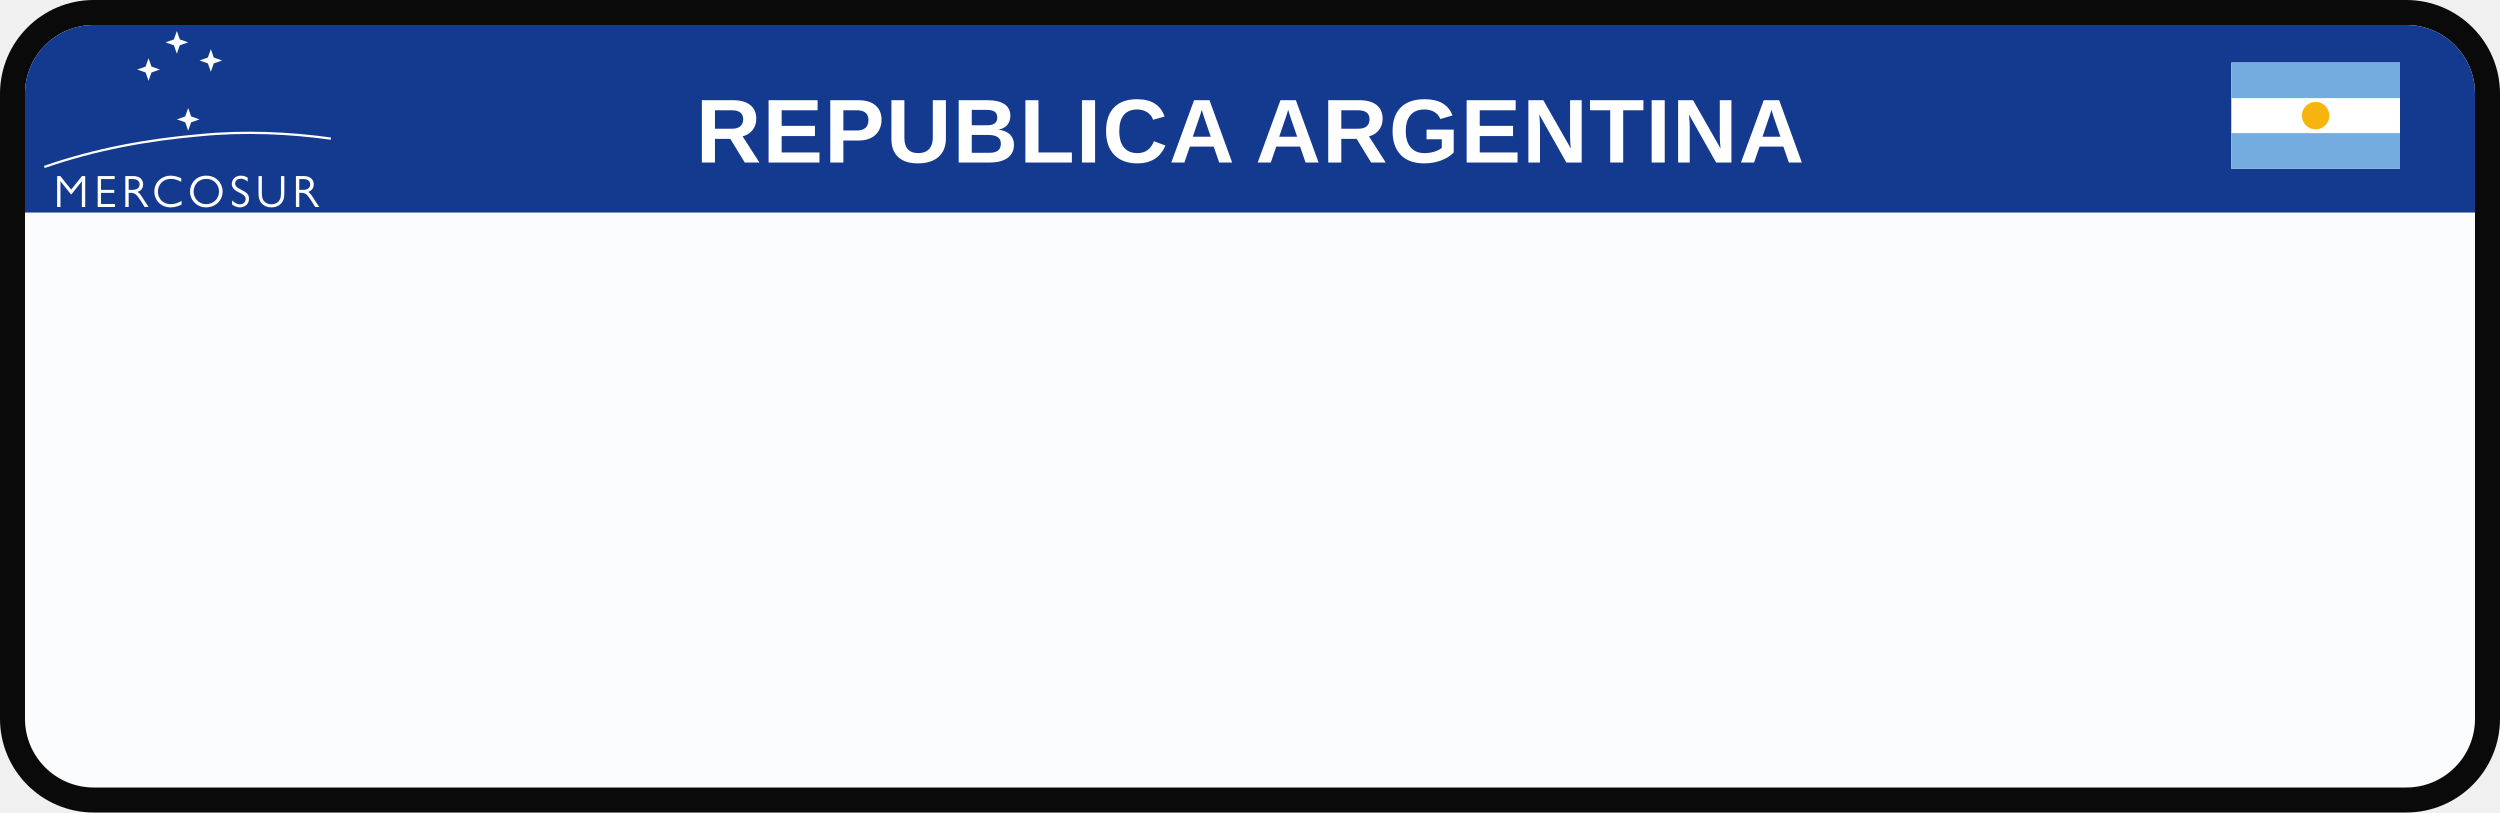
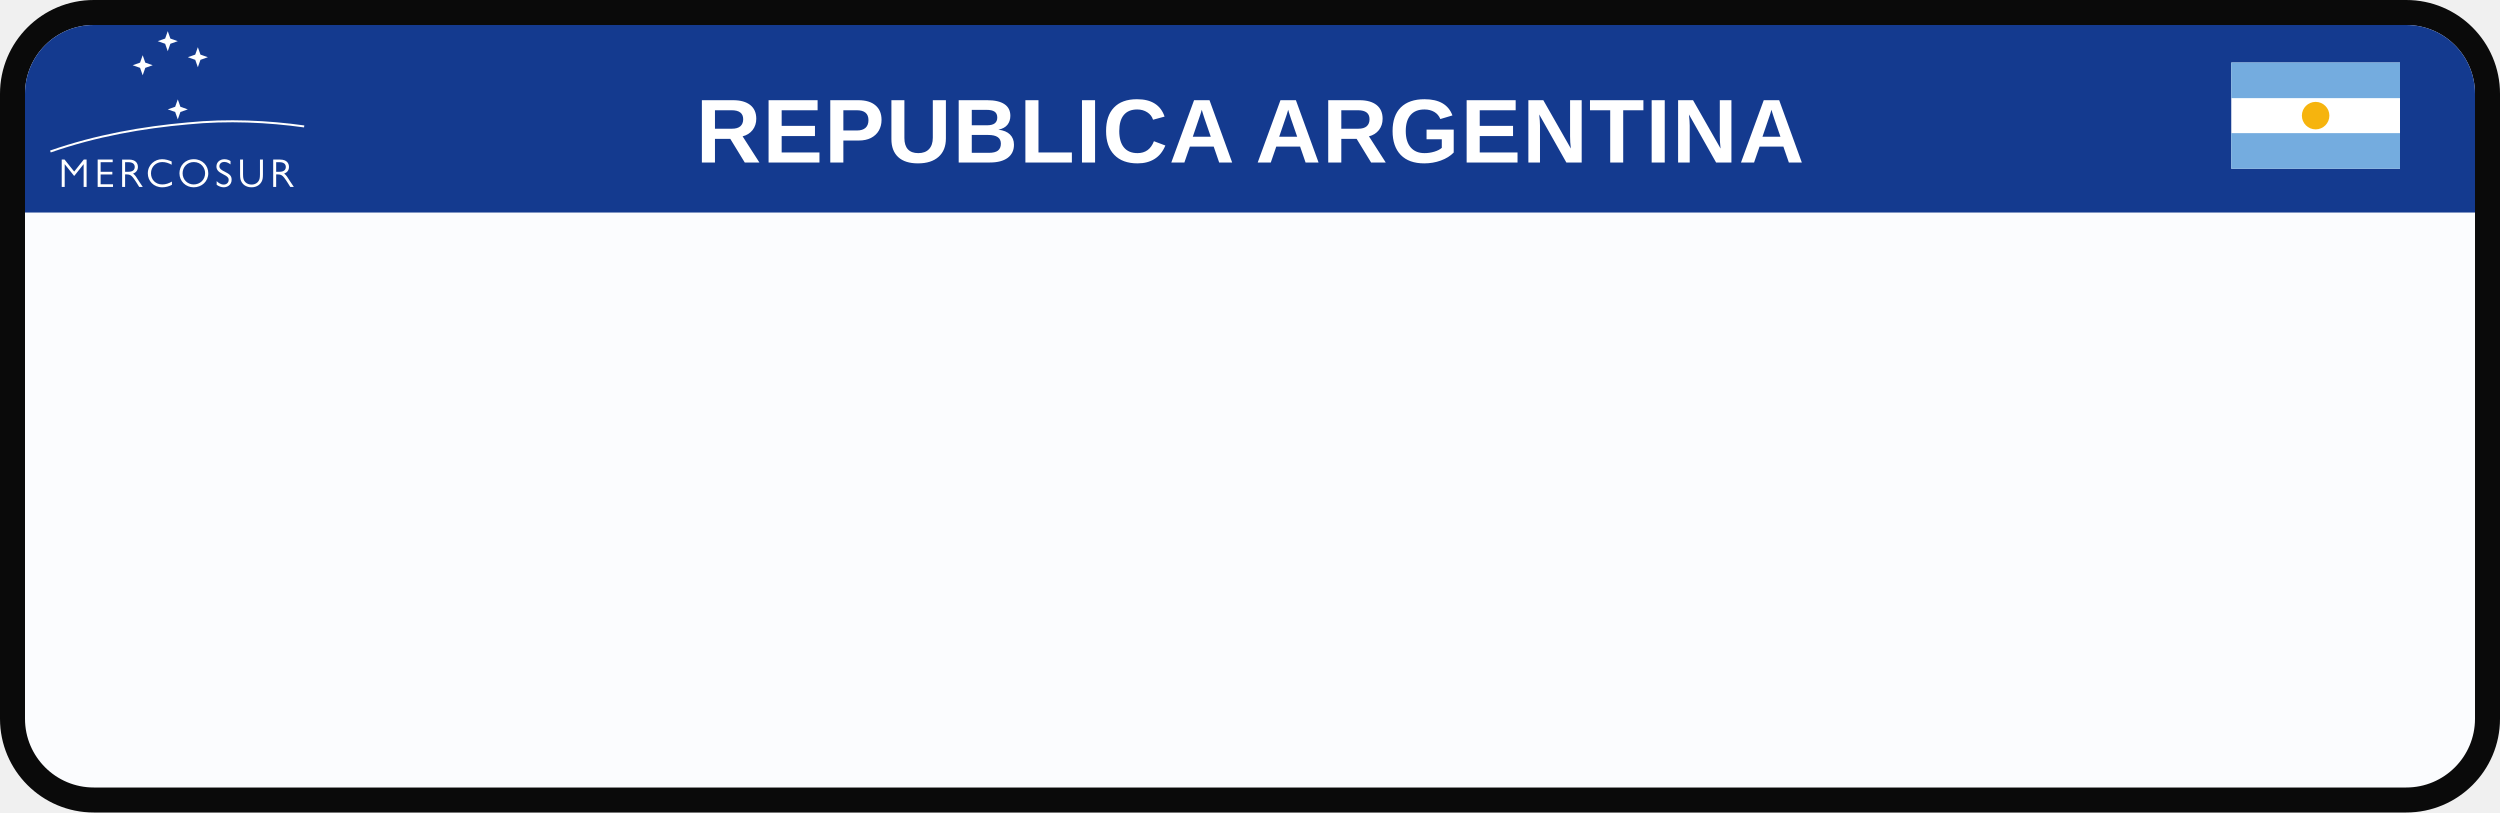
<svg xmlns="http://www.w3.org/2000/svg" viewBox="0 0 400 130" role="img" aria-label="Chapa patente Mercosur">
  <defs>
    <clipPath id="interior">
      <rect x="4" y="4" width="392" height="122" rx="11" />
    </clipPath>
  </defs>
  <rect x="2" y="2" width="396" height="126" rx="13" fill="#fbfcfe" stroke="#0a0a0a" stroke-width="4" />
  <g clip-path="url(#interior)">
    <rect x="4" y="4" width="392" height="30" fill="#143a8f" />
-     <svg x="7" y="5" width="46" height="28.2" viewBox="16 131 1268 778">
+     <svg x="8" y="5" width="40.7" height="25" viewBox="16 131 1268 778">
      <path d="m464.98 287-37 13 37 13 13 37 13-37 37-13-37-13-13-37zm175 220-37 13 37 13 13 37 13-37 37-13-37-13-13-37zm100-260-37 13 37 13 13 37 13-37 37-13-37-13-13-37zm-150-80-37 13 37 13 13 37 13-37 37-13-37-13-13-37zm-391.51 603.2h-14.193l-47.703 59.825-47.9-59.825h-14.193v136.46h14.784v-113.65l46.521 58.224h1.577l46.323-58.224v113.65h14.784zm130.03 0h-74.906v136.46h76.483v-13.205h-61.699v-49.02h58.348v-13.205h-58.348v-47.82h60.122zm47.041 0v136.46h14.784v-62.426h9.659c14.39 0 21.88 5.402 30.554 16.607 6.111 8.003 12.024 16.607 17.347 25.21l12.813 20.608h17.741c-6.702-9.604-9.659-13.806-15.375-23.009-16.558-26.411-23.26-37.015-32.919-43.418 12.813-4.802 24.049-14.806 24.049-33.414 0-16.407-9.462-36.615-44.352-36.615zm32.131 13.205c20.501 0 30.751 9.404 30.751 23.61 0 15.606-11.63 24.01-30.751 24.01h-17.347v-47.62zm214.79-3.602c-15.178-6.803-31.342-11.405-47.9-11.405-36.073 0-70.964 27.411-70.964 70.429 0 38.016 28.78 69.629 71.949 69.629 16.952 0 33.511-4.402 48.295-12.405v-16.207c-15.573 9.204-30.948 14.406-48.689 14.406-31.539 0-55.785-22.809-55.785-55.423 0-32.413 24.443-56.223 56.377-56.223 16.952 0 31.539 5.002 46.718 13.405zm109.73 128.65c40.41 0 72.738-29.212 72.738-70.029 0-37.215-28.188-70.029-71.949-70.029-45.141 0-71.752 34.014-71.752 70.029 0 40.216 31.539 70.029 70.964 70.029zm-0.197-14.206c-28.78 0-54.997-22.409-54.997-55.623 0-29.412 21.486-56.023 55.982-56.023 35.679 0 56.18 28.412 56.18 55.423 0 32.813-25.034 56.223-57.165 56.223zm183.84-116.85c-5.322-3.201-15.375-9.004-30.357-9.004-22.472 0-39.818 14.806-39.818 36.215 0 15.206 8.279 26.611 30.948 37.415 27.597 13.205 30.16 21.409 30.16 30.012 0 8.203-6.111 22.809-25.034 22.809-14.981 0-27.794-10.004-34.89-17.207v18.408c10.447 7.403 22.669 12.405 35.285 12.405 17.544 0 39.227-11.605 39.227-37.415 0-20.208-9.462-28.011-35.679-41.217-11.827-6.003-25.429-13.005-25.429-26.811 0-5.002 3.745-21.009 25.034-21.009 13.601 0 24.443 7.803 30.554 12.405zm161.57-7.203h-14.784v74.03c0 3.401 0 19.608-4.337 28.612-4.928 10.404-16.952 22.009-37.65 22.009-11.827 0-23.457-4.002-31.539-12.605-7.885-8.403-10.842-17.807-10.842-38.016v-74.03h-14.784v73.23c0 20.408 1.971 30.212 9.068 41.217 13.996 21.809 39.03 23.81 48.098 23.81 28.583 0 43.564-16.207 49.28-26.411 5.716-10.004 7.491-19.608 7.491-38.616zm51.18 0v136.46h14.784v-62.426h9.659c14.39 0 21.88 5.402 30.554 16.607 6.111 8.003 12.024 16.607 17.347 25.21l12.813 20.608h17.741c-6.702-9.604-9.659-13.806-15.376-23.009-16.558-26.411-23.26-37.015-32.919-43.418 12.813-4.802 24.049-14.806 24.049-33.414 0-16.407-9.462-36.615-44.352-36.615zm32.131 13.205c20.501 0 30.751 9.404 30.751 23.61 0 15.606-11.63 24.01-30.751 24.01h-17.347v-47.62z" fill="#ffffff" />
      <path d="m17.977 730c230-80 460-120 685-140 200-20 400-10 580 15" fill="none" stroke="#ffffff" stroke-width="10" />
    </svg>
    <text x="200" y="26" text-anchor="middle" font-family="Arial, Helvetica, sans-serif" font-size="14.5" font-weight="700" fill="#ffffff" letter-spacing="0.2">REPUBLICA ARGENTINA</text>
    <rect x="357" y="10" width="27" height="17" fill="#ffffff" />
    <rect x="357" y="10" width="27" height="5.7" fill="#74acdf" />
    <rect x="357" y="21.3" width="27" height="5.7" fill="#74acdf" />
    <circle cx="370.5" cy="18.5" r="2.2" fill="#f6b40e" />
  </g>
</svg>
